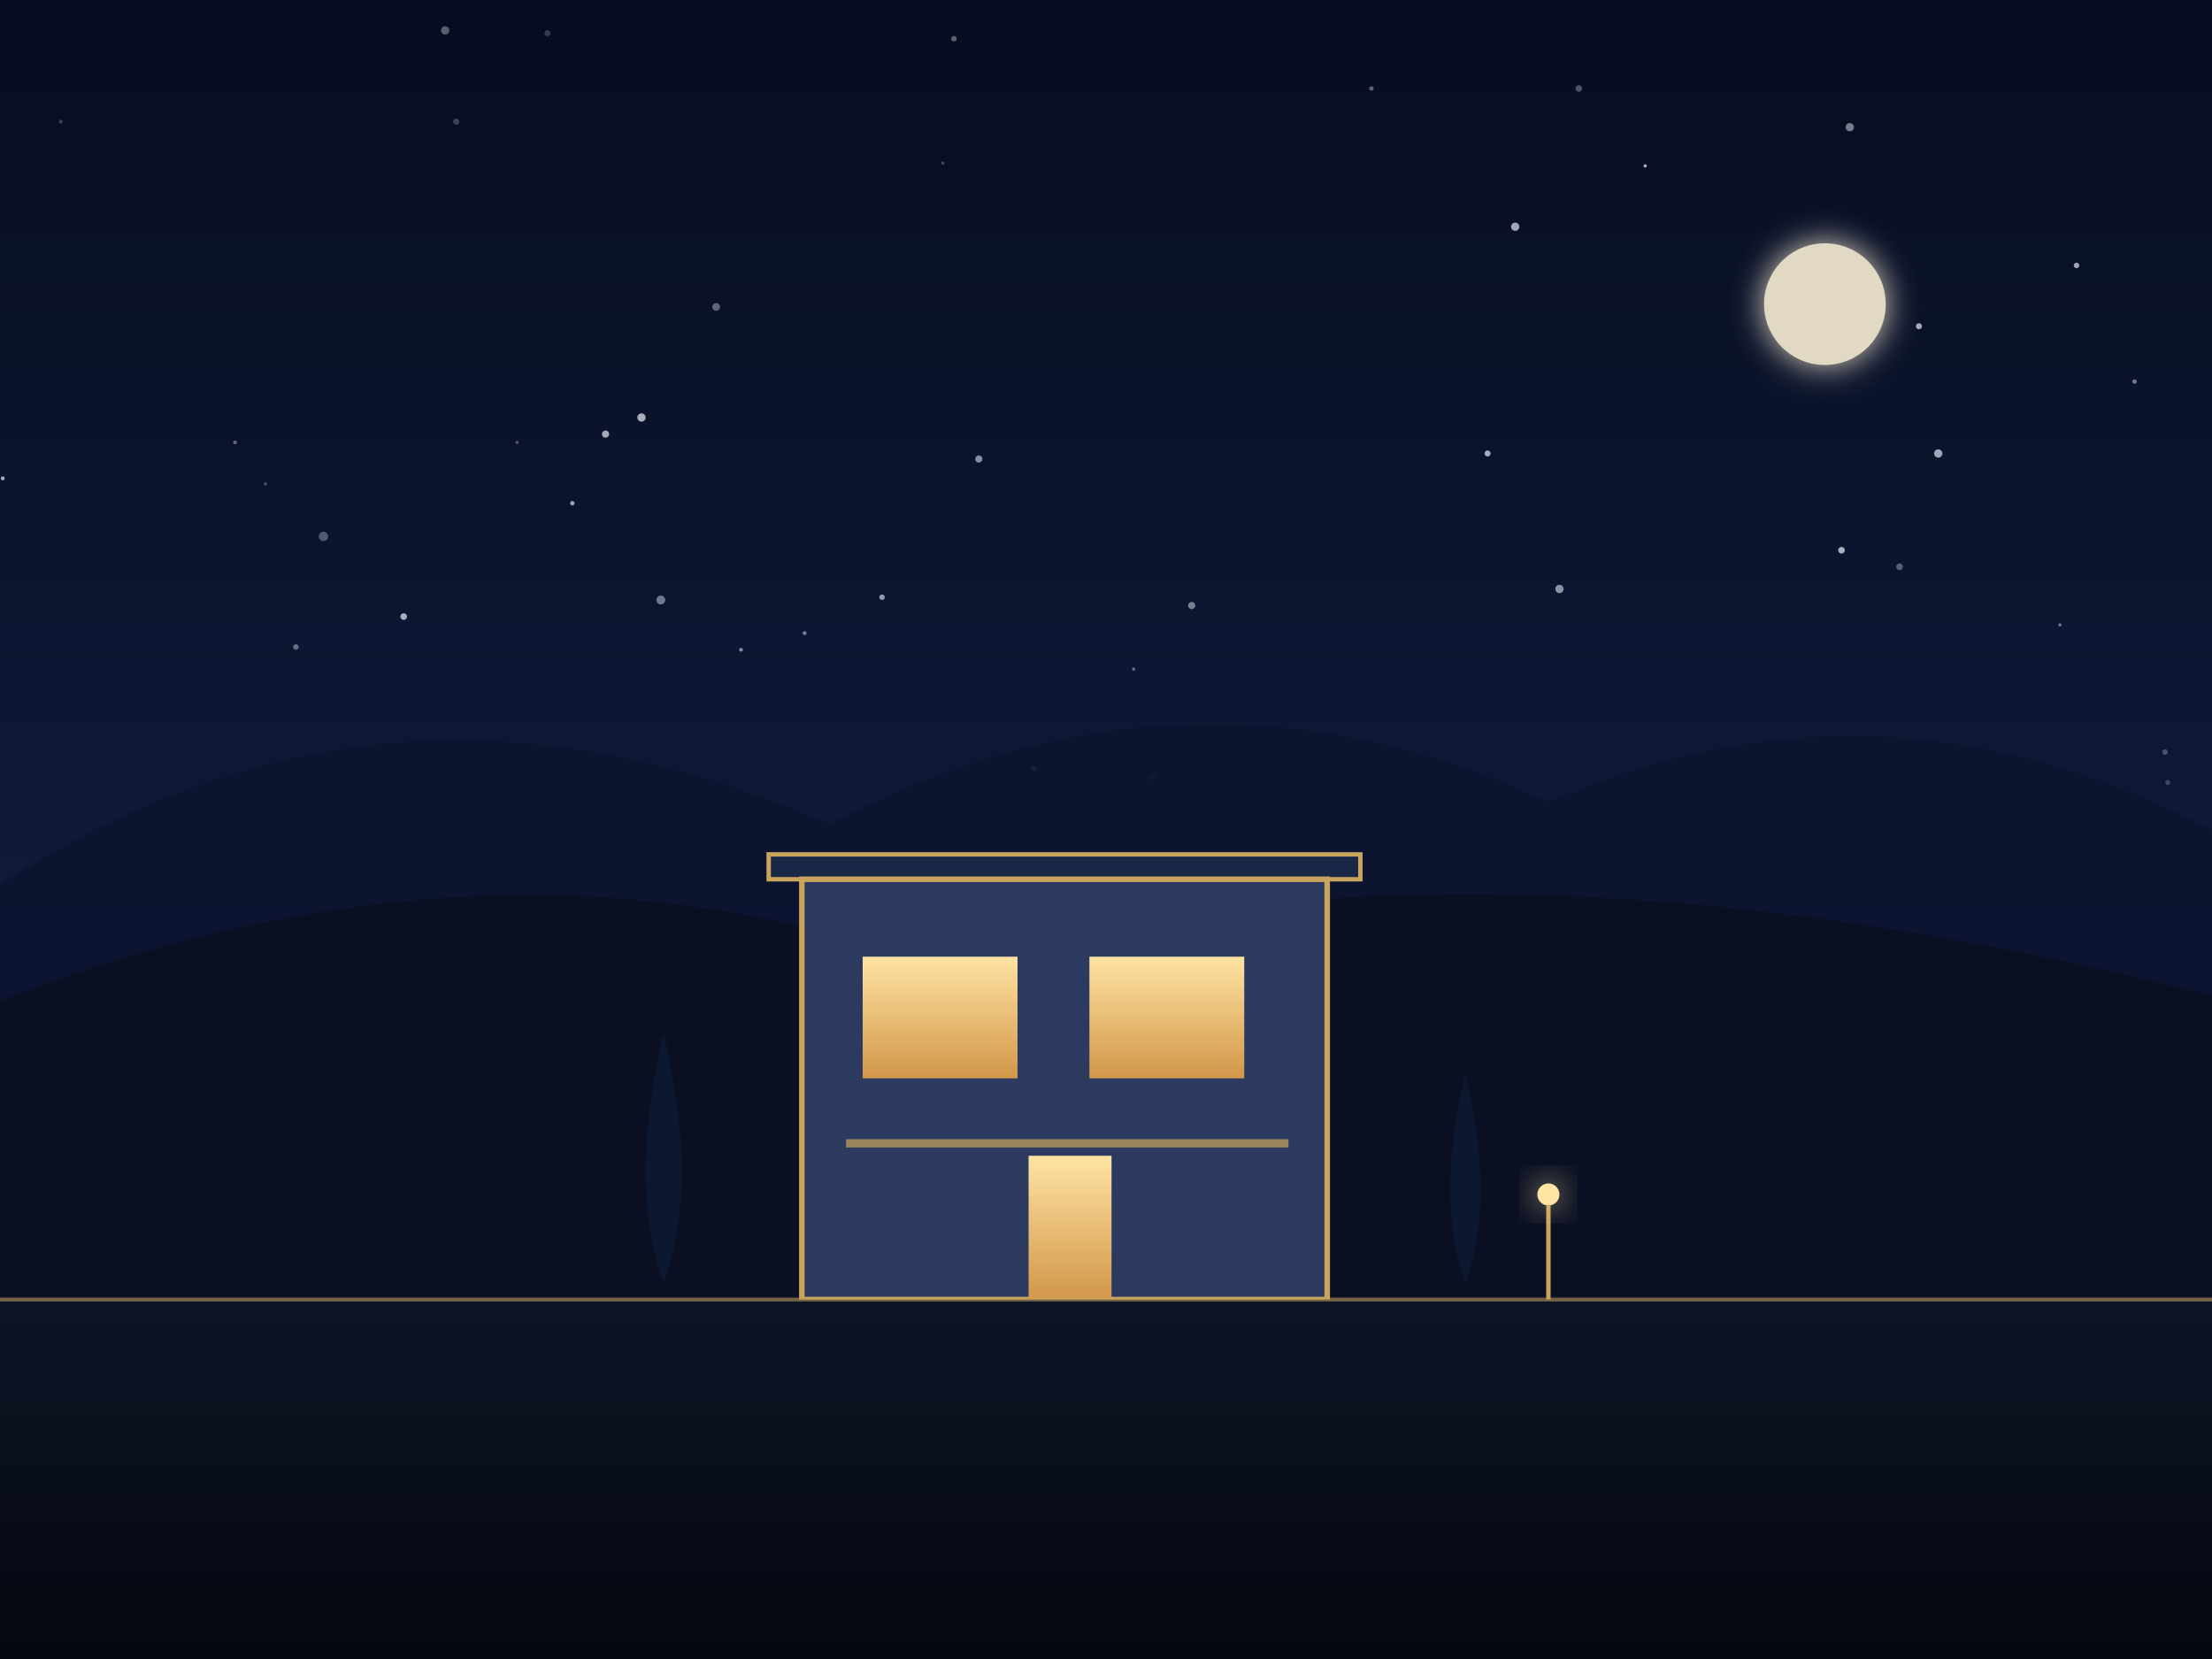
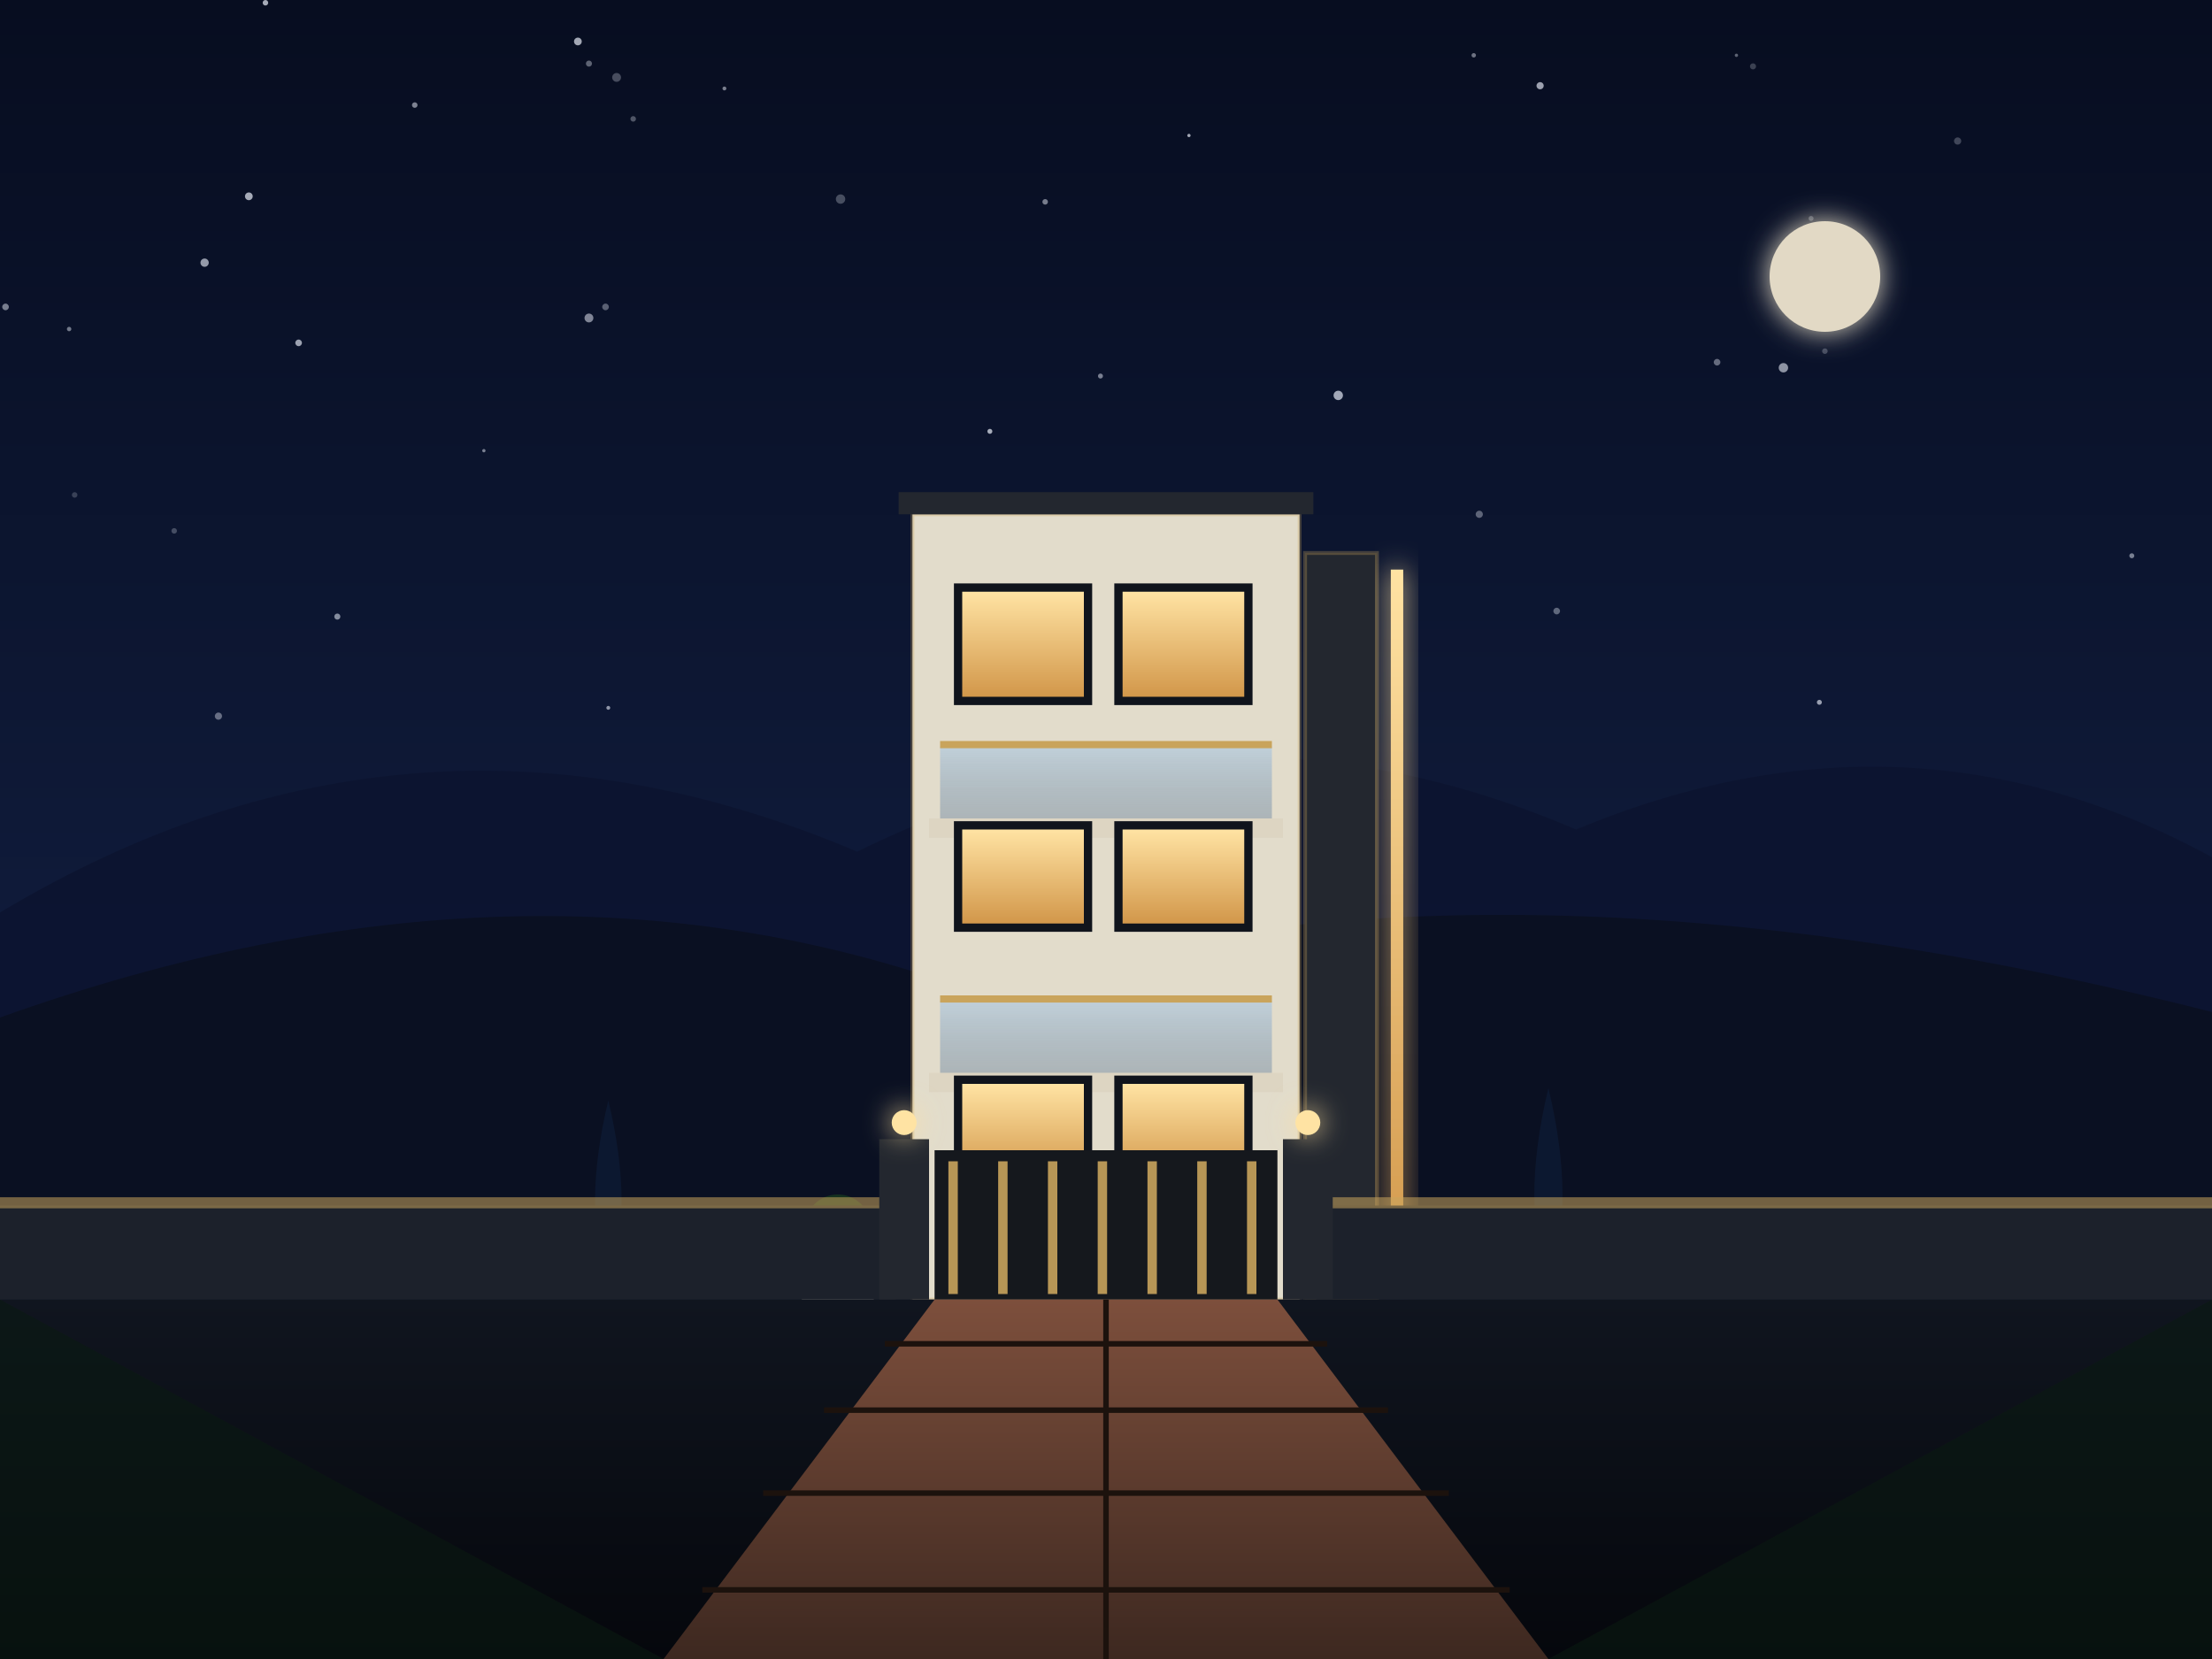
<svg xmlns="http://www.w3.org/2000/svg" viewBox="0 0 800 600" role="img">
  <defs>
    <linearGradient id="sky" x1="0" y1="0" x2="0" y2="1">
      <stop offset="0" stop-color="#070d20" />
      <stop offset="0.62" stop-color="#101c3d" />
      <stop offset="1" stop-color="#23355e" />
    </linearGradient>
    <linearGradient id="ground" x1="0" y1="0" x2="0" y2="1">
-       <stop offset="0" stop-color="#0d1526" />
-       <stop offset="1" stop-color="#04070f" />
+       <stop offset="0" stop-color="#10151f" />
+       <stop offset="1" stop-color="#05070c" />
    </linearGradient>
    <linearGradient id="wg" x1="0" y1="0" x2="0" y2="1">
      <stop offset="0" stop-color="#ffe3a3" />
      <stop offset="1" stop-color="#d2974a" />
    </linearGradient>
-     <linearGradient id="pool" x1="0" y1="0" x2="0" y2="1">
-       <stop offset="0" stop-color="#1d3a5f" />
-       <stop offset="1" stop-color="#0b1b32" />
+     <linearGradient id="pav" x1="0" y1="0" x2="0" y2="1">
+       <stop offset="0" stop-color="#7d4f3c" />
+       <stop offset="1" stop-color="#3d2820" />
    </linearGradient>
-     <filter id="glow" x="-80%" y="-80%" width="260%" height="260%">
-       <feGaussianBlur stdDeviation="6" result="b" />
+     <linearGradient id="glassg" x1="0" y1="0" x2="0" y2="1">
+       <stop offset="0" stop-color="#9fc4e8" stop-opacity="0.5" />
+       <stop offset="1" stop-color="#4a6c94" stop-opacity="0.35" />
+     </linearGradient>
+     <filter id="glow" x="-120%" y="-120%" width="340%" height="340%">
+       <feGaussianBlur stdDeviation="5" result="b" />
      <feMerge>
        <feMergeNode in="b" />
        <feMergeNode in="SourceGraphic" />
      </feMerge>
    </filter>
  </defs>
  <rect width="800" height="600" fill="url(#sky)" />
-   <circle cx="207" cy="182" r="0.8" fill="#e8ecf7" opacity="0.67" />
-   <circle cx="564" cy="213" r="1.5" fill="#e8ecf7" opacity="0.58" />
-   <circle cx="417" cy="281" r="1.2" fill="#e8ecf7" opacity="0.28" />
-   <circle cx="198" cy="12" r="1.1" fill="#e8ecf7" opacity="0.21" />
-   <circle cx="595" cy="60" r="0.6" fill="#e8ecf7" opacity="0.73" />
-   <circle cx="239" cy="217" r="1.6" fill="#e8ecf7" opacity="0.46" />
-   <circle cx="751" cy="96" r="1.0" fill="#e8ecf7" opacity="0.68" />
-   <circle cx="187" cy="160" r="0.6" fill="#e8ecf7" opacity="0.30" />
-   <circle cx="165" cy="44" r="1.1" fill="#e8ecf7" opacity="0.24" />
-   <circle cx="117" cy="194" r="1.7" fill="#e8ecf7" opacity="0.32" />
-   <circle cx="354" cy="166" r="1.3" fill="#e8ecf7" opacity="0.56" />
-   <circle cx="571" cy="32" r="1.2" fill="#e8ecf7" opacity="0.31" />
-   <circle cx="694" cy="118" r="1.1" fill="#e8ecf7" opacity="0.69" />
-   <circle cx="701" cy="164" r="1.5" fill="#e8ecf7" opacity="0.68" />
-   <circle cx="291" cy="229" r="0.7" fill="#e8ecf7" opacity="0.50" />
-   <circle cx="268" cy="235" r="0.7" fill="#e8ecf7" opacity="0.54" />
-   <circle cx="496" cy="32" r="0.8" fill="#e8ecf7" opacity="0.38" />
-   <circle cx="687" cy="205" r="1.2" fill="#e8ecf7" opacity="0.35" />
-   <circle cx="85" cy="160" r="0.7" fill="#e8ecf7" opacity="0.38" />
-   <circle cx="319" cy="216" r="1.0" fill="#e8ecf7" opacity="0.62" />
-   <circle cx="669" cy="46" r="1.5" fill="#e8ecf7" opacity="0.49" />
-   <circle cx="22" cy="44" r="0.7" fill="#e8ecf7" opacity="0.23" />
-   <circle cx="772" cy="138" r="0.8" fill="#e8ecf7" opacity="0.47" />
-   <circle cx="538" cy="164" r="1.1" fill="#e8ecf7" opacity="0.70" />
-   <circle cx="146" cy="223" r="1.2" fill="#e8ecf7" opacity="0.71" />
-   <circle cx="548" cy="82" r="1.5" fill="#e8ecf7" opacity="0.68" />
-   <circle cx="745" cy="226" r="0.6" fill="#e8ecf7" opacity="0.44" />
-   <circle cx="161" cy="11" r="1.5" fill="#e8ecf7" opacity="0.36" />
-   <circle cx="345" cy="14" r="1.0" fill="#e8ecf7" opacity="0.37" />
-   <circle cx="259" cy="111" r="1.4" fill="#e8ecf7" opacity="0.38" />
-   <circle cx="410" cy="242" r="0.6" fill="#e8ecf7" opacity="0.41" />
-   <circle cx="96" cy="175" r="0.6" fill="#e8ecf7" opacity="0.28" />
-   <circle cx="219" cy="157" r="1.3" fill="#e8ecf7" opacity="0.69" />
-   <circle cx="341" cy="59" r="0.6" fill="#e8ecf7" opacity="0.25" />
-   <circle cx="431" cy="219" r="1.3" fill="#e8ecf7" opacity="0.49" />
-   <circle cx="374" cy="278" r="1.0" fill="#e8ecf7" opacity="0.67" />
-   <circle cx="107" cy="234" r="1.0" fill="#e8ecf7" opacity="0.42" />
-   <circle cx="232" cy="151" r="1.5" fill="#e8ecf7" opacity="0.72" />
-   <circle cx="783" cy="272" r="1.0" fill="#e8ecf7" opacity="0.27" />
-   <circle cx="1" cy="173" r="0.7" fill="#e8ecf7" opacity="0.71" />
-   <circle cx="784" cy="283" r="0.9" fill="#e8ecf7" opacity="0.23" />
-   <circle cx="666" cy="199" r="1.2" fill="#e8ecf7" opacity="0.71" />
-   <path d="M0 320 Q140 228 300 298 Q430 230 560 290 Q680 238 800 300 L800 480 L0 480 Z" fill="#0c1430" opacity="0.92" />
-   <path d="M0 362 Q180 292 340 350 Q530 292 800 360 L800 480 L0 480 Z" fill="#0a1022" />
-   <circle cx="660" cy="110" r="22" fill="#f4ead2" opacity="0.92" filter="url(#glow)" />
-   <rect x="278" y="309" width="214" height="9" fill="#1a2848" stroke="#c9a45c" stroke-width="1.6" />
-   <rect x="290" y="318" width="190" height="152" fill="#2b3a5e" stroke="#c9a45c" stroke-width="2" />
-   <rect x="312" y="346" width="56" height="44" fill="url(#wg)" opacity="1" />
-   <rect x="394" y="346" width="56" height="44" fill="url(#wg)" opacity="1" />
-   <rect x="372" y="418" width="30" height="52" fill="url(#wg)" opacity="1" />
-   <rect x="306" y="412" width="160" height="3" fill="#c9a45c" opacity="0.7" />
-   <path d="M240 470 L240 464 Q 227 428 240 374 Q 253 428 240 464 Z" fill="#0c1830" />
-   <path d="M530 470 L530 464 Q 518.95 434.3 530 388.4 Q 541.05 434.3 530 464 Z" fill="#0c1830" />
-   <line x1="560" y1="470" x2="560" y2="436" stroke="#c9a45c" stroke-width="1.6" />
-   <circle cx="560" cy="432" r="4" fill="#ffe3a3" filter="url(#glow)" />
+   <circle cx="213" cy="115" r="1.6" fill="#e8ecf7" opacity="0.53" />
+   <circle cx="27" cy="179" r="1.0" fill="#e8ecf7" opacity="0.21" />
+   <circle cx="557" cy="31" r="1.3" fill="#e8ecf7" opacity="0.66" />
+   <circle cx="628" cy="20" r="0.6" fill="#e8ecf7" opacity="0.38" />
+   <circle cx="645" cy="133" r="1.7" fill="#e8ecf7" opacity="0.59" />
+   <circle cx="96" cy="1" r="1.0" fill="#e8ecf7" opacity="0.70" />
+   <circle cx="229" cy="43" r="1.0" fill="#e8ecf7" opacity="0.32" />
+   <circle cx="345" cy="234" r="1.4" fill="#e8ecf7" opacity="0.35" />
+   <circle cx="378" cy="73" r="1.0" fill="#e8ecf7" opacity="0.49" />
+   <circle cx="223" cy="28" r="1.6" fill="#e8ecf7" opacity="0.28" />
+   <circle cx="74" cy="95" r="1.5" fill="#e8ecf7" opacity="0.63" />
+   <circle cx="634" cy="24" r="1.1" fill="#e8ecf7" opacity="0.23" />
+   <circle cx="660" cy="127" r="1.0" fill="#e8ecf7" opacity="0.25" />
+   <circle cx="708" cy="51" r="1.3" fill="#e8ecf7" opacity="0.25" />
+   <circle cx="533" cy="20" r="0.8" fill="#e8ecf7" opacity="0.45" />
+   <circle cx="220" cy="256" r="0.7" fill="#e8ecf7" opacity="0.60" />
+   <circle cx="90" cy="71" r="1.4" fill="#e8ecf7" opacity="0.70" />
+   <circle cx="262" cy="32" r="0.7" fill="#e8ecf7" opacity="0.51" />
+   <circle cx="122" cy="223" r="1.1" fill="#e8ecf7" opacity="0.55" />
+   <circle cx="563" cy="221" r="1.2" fill="#e8ecf7" opacity="0.38" />
+   <circle cx="63" cy="192" r="1.0" fill="#e8ecf7" opacity="0.26" />
+   <circle cx="658" cy="254" r="0.9" fill="#e8ecf7" opacity="0.64" />
+   <circle cx="79" cy="259" r="1.3" fill="#e8ecf7" opacity="0.41" />
+   <circle cx="108" cy="124" r="1.2" fill="#e8ecf7" opacity="0.66" />
+   <circle cx="621" cy="131" r="1.2" fill="#e8ecf7" opacity="0.41" />
+   <circle cx="175" cy="163" r="0.6" fill="#e8ecf7" opacity="0.50" />
+   <circle cx="213" cy="23" r="1.1" fill="#e8ecf7" opacity="0.38" />
+   <circle cx="535" cy="186" r="1.3" fill="#e8ecf7" opacity="0.37" />
+   <circle cx="304" cy="72" r="1.7" fill="#e8ecf7" opacity="0.28" />
+   <circle cx="655" cy="79" r="0.9" fill="#e8ecf7" opacity="0.28" />
+   <circle cx="358" cy="156" r="0.9" fill="#e8ecf7" opacity="0.70" />
+   <circle cx="209" cy="15" r="1.4" fill="#e8ecf7" opacity="0.69" />
+   <circle cx="2" cy="111" r="1.2" fill="#e8ecf7" opacity="0.49" />
+   <circle cx="150" cy="38" r="1.0" fill="#e8ecf7" opacity="0.52" />
+   <circle cx="219" cy="111" r="1.2" fill="#e8ecf7" opacity="0.36" />
+   <circle cx="430" cy="49" r="0.6" fill="#e8ecf7" opacity="0.69" />
+   <circle cx="398" cy="136" r="0.9" fill="#e8ecf7" opacity="0.50" />
+   <circle cx="771" cy="201" r="0.9" fill="#e8ecf7" opacity="0.49" />
+   <circle cx="25" cy="119" r="0.8" fill="#e8ecf7" opacity="0.47" />
+   <circle cx="484" cy="143" r="1.7" fill="#e8ecf7" opacity="0.68" />
+   <path d="M0 330 Q150 240 310 308 Q440 244 570 300 Q690 250 800 310 L800 470 L0 470 Z" fill="#0c1430" opacity="0.92" />
+   <path d="M0 368 Q190 300 350 358 Q540 300 800 366 L800 470 L0 470 Z" fill="#0a1022" />
+   <circle cx="660" cy="100" r="20" fill="#f4ead2" opacity="0.92" filter="url(#glow)" />
+   <rect x="330" y="186" width="140" height="284" fill="#e2dccb" stroke="rgba(201,164,92,0.3)" stroke-width="1.4" />
+   <rect x="325" y="178" width="150" height="8" fill="#23272f" />
+   <rect x="472" y="200" width="26" height="270" fill="#23272f" stroke="rgba(201,164,92,0.3)" stroke-width="1.4" />
+   <rect x="503" y="206" width="4.5" height="258" fill="url(#wg)" filter="url(#glow)" />
+   <rect x="345" y="211" width="50" height="44" fill="#10141c" />
+   <rect x="348" y="214" width="44" height="38" fill="url(#wg)" />
+   <rect x="403" y="211" width="50" height="44" fill="#10141c" />
+   <rect x="406" y="214" width="44" height="38" fill="url(#wg)" />
+   <rect x="336" y="296" width="128" height="7" fill="#ddd5c2" />
+   <rect x="340" y="270" width="120" height="26" fill="url(#glassg)" />
+   <rect x="340" y="268" width="120" height="2.6" fill="#c9a45c" />
+   <rect x="345" y="297" width="50" height="40" fill="#10141c" />
+   <rect x="348" y="300" width="44" height="34" fill="url(#wg)" />
+   <rect x="403" y="297" width="50" height="40" fill="#10141c" />
+   <rect x="406" y="300" width="44" height="34" fill="url(#wg)" />
+   <rect x="336" y="388" width="128" height="7" fill="#ddd5c2" />
+   <rect x="340" y="362" width="120" height="26" fill="url(#glassg)" />
+   <rect x="340" y="360" width="120" height="2.6" fill="#c9a45c" />
+   <rect x="345" y="389" width="50" height="40" fill="#10141c" />
+   <rect x="348" y="392" width="44" height="34" fill="url(#wg)" />
+   <rect x="403" y="389" width="50" height="40" fill="#10141c" />
+   <rect x="406" y="392" width="44" height="34" fill="url(#wg)" />
+   <rect x="290" y="450" width="26" height="20" fill="#ddd5c2" />
+   <circle cx="303" cy="444" r="12" fill="#13301f" />
+   <path d="M560 470 L560 464 Q 549.8 436 560 393.5 Q 570.2 436 560 464 Z" fill="#0c1830" />
+   <path d="M220 470 L220 464 Q 210.4 438 220 398 Q 229.6 438 220 464 Z" fill="#0c1830" />
  <rect y="470" width="800" height="130" fill="url(#ground)" />
-   <line x1="0" y1="470" x2="800" y2="470" stroke="#c9a45c" stroke-width="1.4" opacity="0.55" />
+   <rect x="0" y="436" width="324" height="34" fill="#1c212b" />
+   <rect x="476" y="436" width="324" height="34" fill="#1c212b" />
+   <rect x="0" y="433" width="324" height="4" fill="#c9a45c" opacity="0.55" />
+   <rect x="476" y="433" width="324" height="4" fill="#c9a45c" opacity="0.55" />
+   <rect x="318" y="412" width="18" height="58" fill="#23272f" />
+   <rect x="464" y="412" width="18" height="58" fill="#23272f" />
+   <circle cx="327" cy="406" r="4.5" fill="#ffe3a3" filter="url(#glow)" />
+   <circle cx="473" cy="406" r="4.5" fill="#ffe3a3" filter="url(#glow)" />
+   <rect x="338" y="416" width="124" height="54" fill="#15181d" />
+   <rect x="343" y="420" width="3.4" height="48" fill="#c9a45c" opacity="0.9" />
+   <rect x="361" y="420" width="3.4" height="48" fill="#c9a45c" opacity="0.9" />
+   <rect x="379" y="420" width="3.4" height="48" fill="#c9a45c" opacity="0.9" />
+   <rect x="397" y="420" width="3.4" height="48" fill="#c9a45c" opacity="0.9" />
+   <rect x="415" y="420" width="3.4" height="48" fill="#c9a45c" opacity="0.9" />
+   <rect x="433" y="420" width="3.4" height="48" fill="#c9a45c" opacity="0.9" />
+   <rect x="451" y="420" width="3.4" height="48" fill="#c9a45c" opacity="0.9" />
+   <path d="M338 470 L462 470 L560 600 L240 600 Z" fill="url(#pav)" />
+   <line x1="320" y1="486" x2="480" y2="486" stroke="#1c120d" stroke-width="2" />
+   <line x1="298" y1="510" x2="502" y2="510" stroke="#1c120d" stroke-width="2" />
+   <line x1="276" y1="540" x2="524" y2="540" stroke="#1c120d" stroke-width="2" />
+   <line x1="254" y1="575" x2="546" y2="575" stroke="#1c120d" stroke-width="2" />
+   <line x1="400" y1="470" x2="400" y2="600" stroke="#1c120d" stroke-width="2" />
+   <path d="M0 470 L240 600 L0 600 Z M800 470 L560 600 L800 600 Z" fill="#0a1a10" opacity="0.55" />
</svg>
